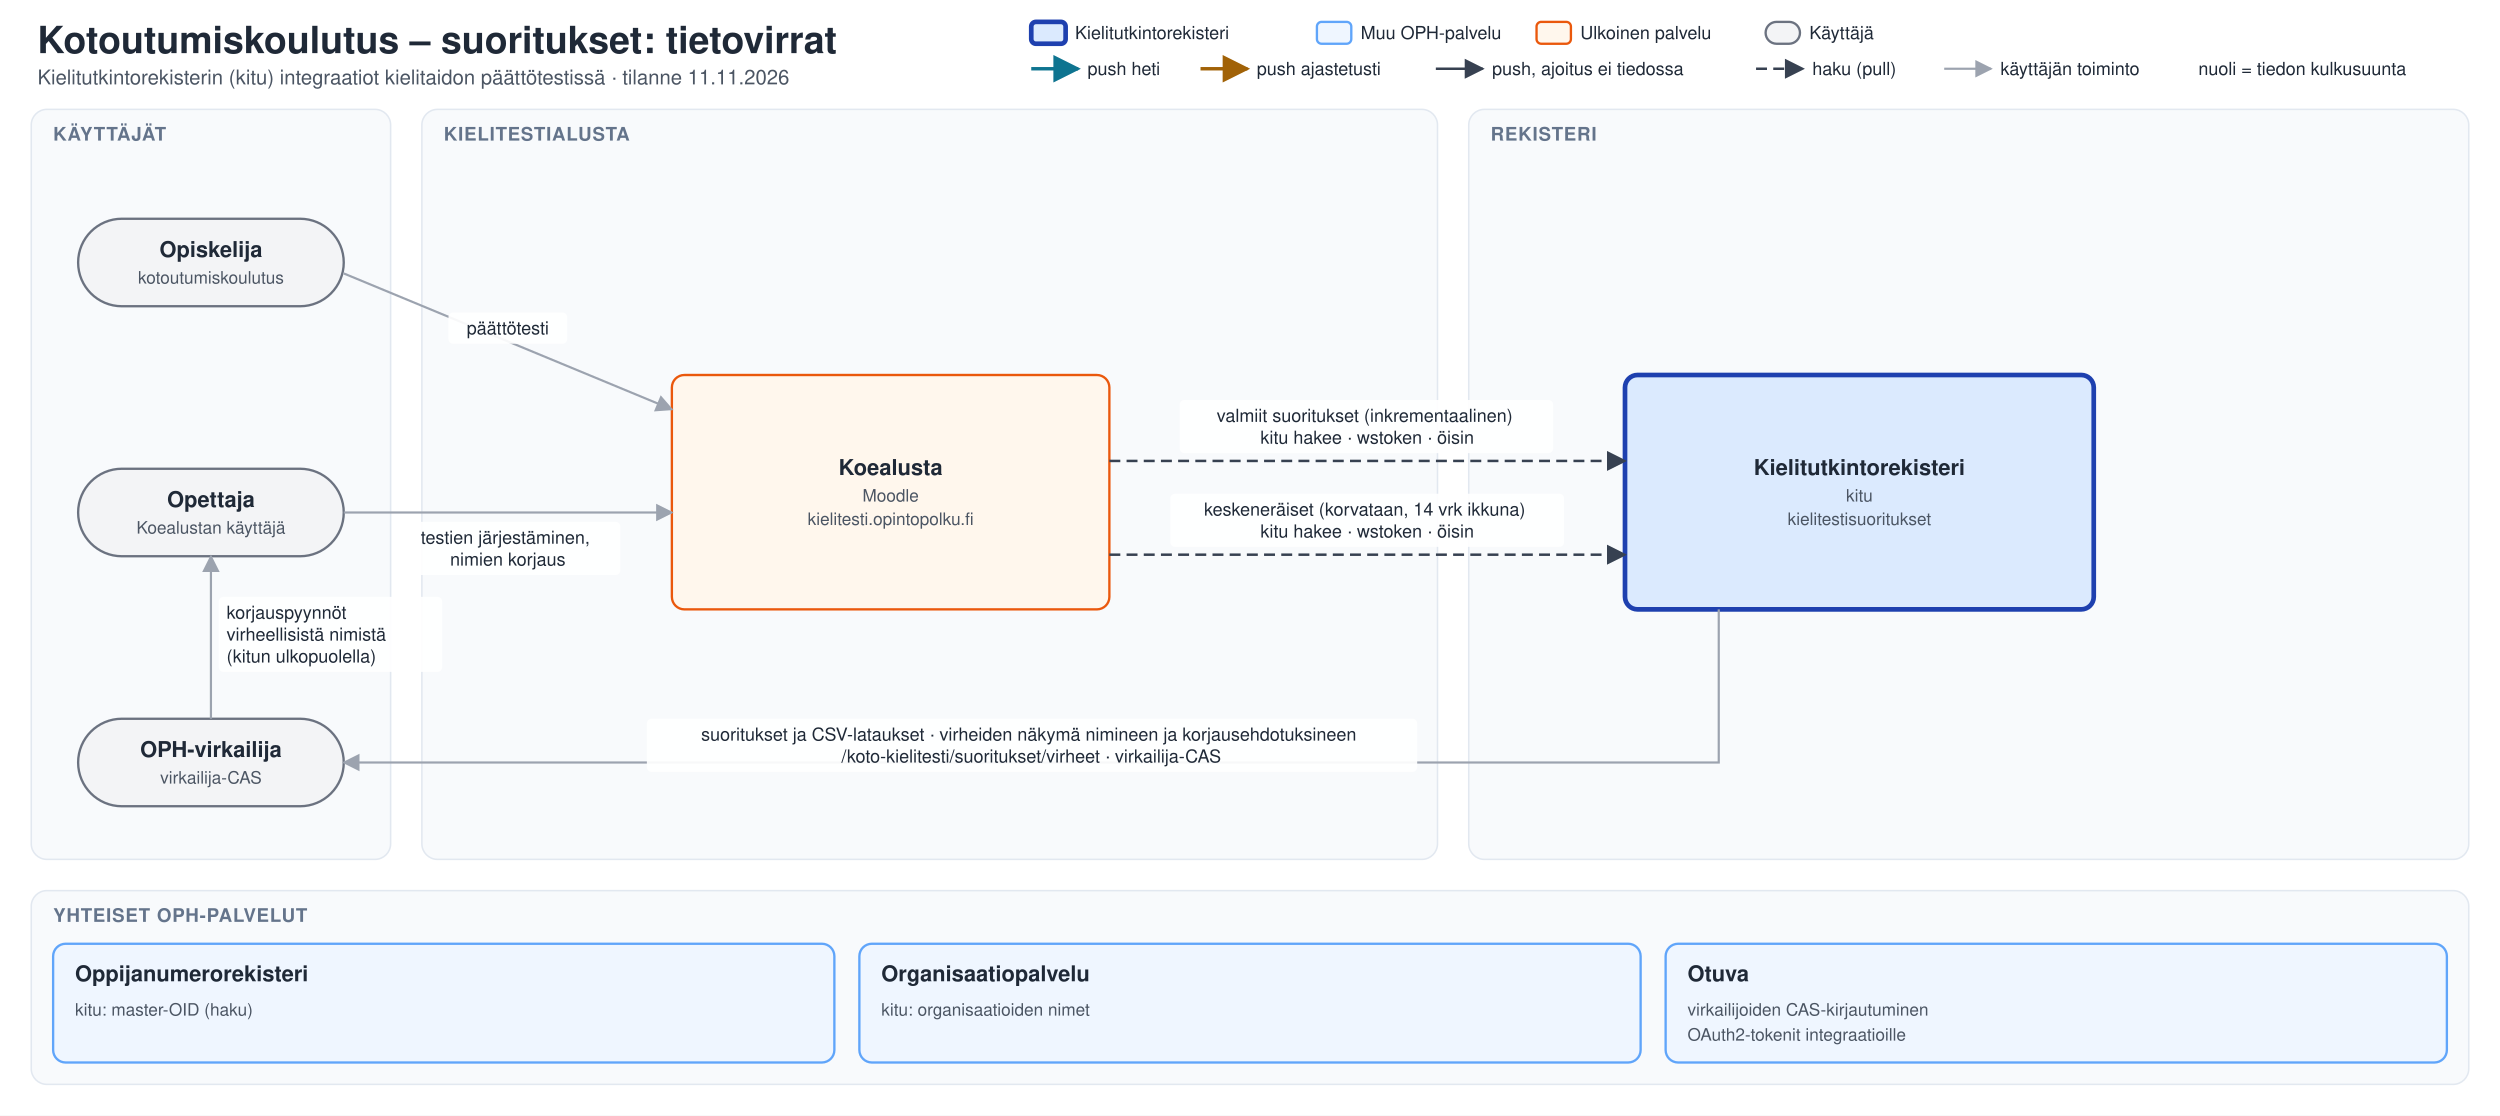
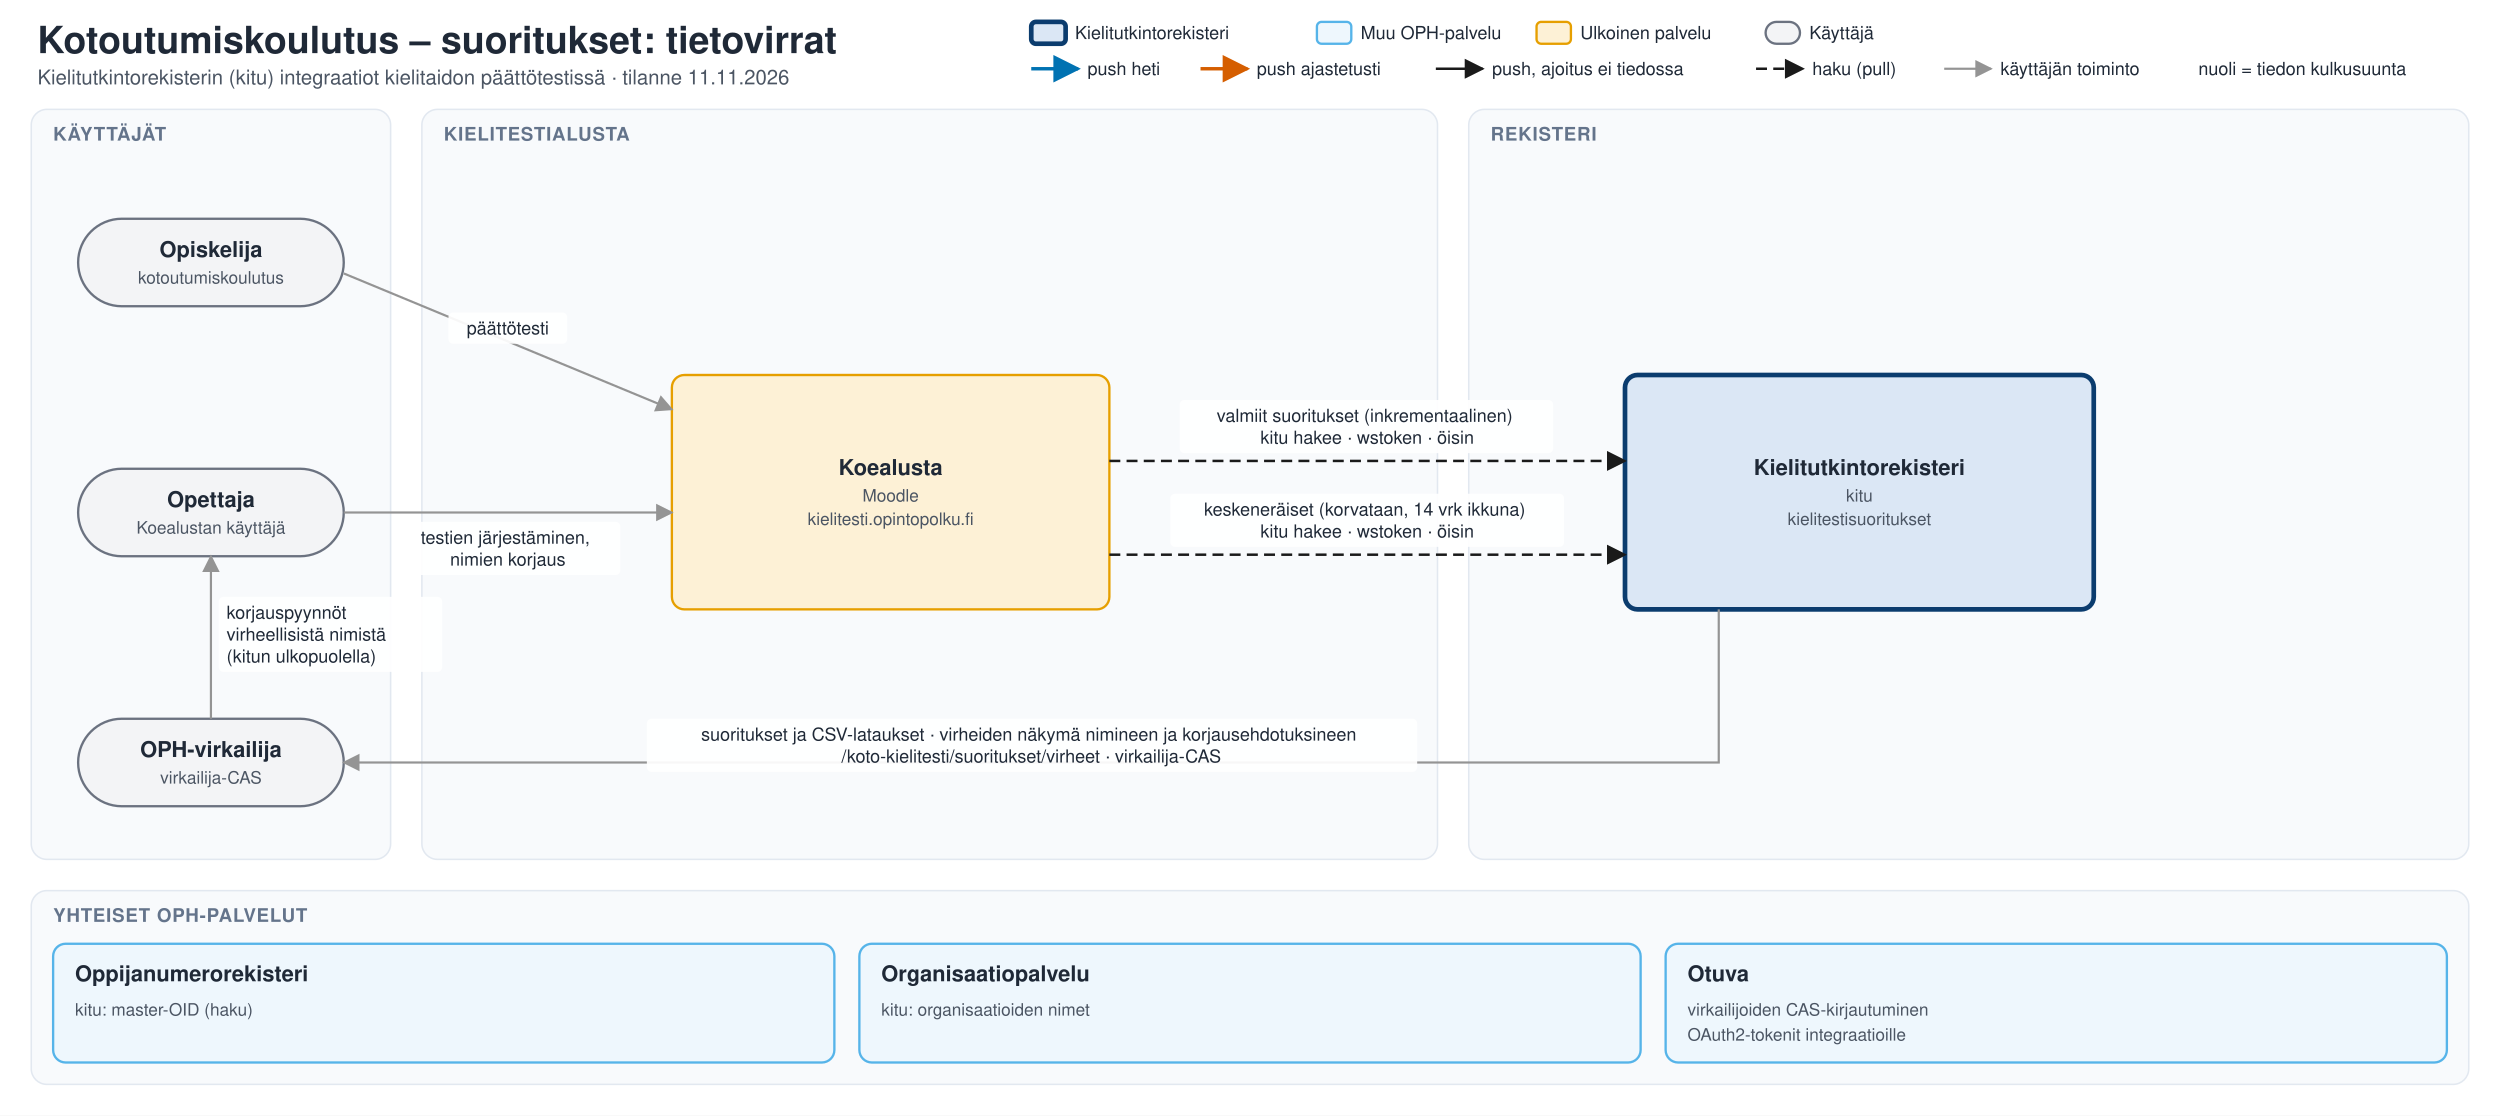
<svg xmlns="http://www.w3.org/2000/svg" width="1600" height="714" viewBox="0 0 1600 714">
  <defs>
    <style>
    text { font-family: Helvetica, Arial, sans-serif; fill: #1f2937; }
    .tausta { fill: #ffffff; }
    .otsikko { font-size: 24px; font-weight: bold; }
    .alaotsikko { font-size: 13px; fill: #4b5563; }
    .kaista { fill: #f8fafc; stroke: #e2e8f0; stroke-width: 1; }
    .kaistan-nimi { font-size: 12px; font-weight: bold; fill: #64748b; letter-spacing: 0.5px; }
    .laatikko rect { stroke-width: 1.5; }
    .nimi { font-size: 14px; font-weight: bold; }
    .lisatieto { font-size: 11px; fill: #4b5563; }
-     .kitu rect { fill: #dbeafe; stroke: #1e40af; stroke-width: 3; }
-     .kios rect { fill: #ede9fe; stroke: #6d28d9; stroke-width: 2.5; }
-     .oph rect { fill: #eff6ff; stroke: #60a5fa; }
-     .ulkoinen rect { fill: #fff7ed; stroke: #ea580c; }
-     .infra rect { fill: #f0fdf4; stroke: #16a34a; }
+     .kitu rect { fill: #dbe7f5; stroke: #0b3c6e; stroke-width: 3; }
+     .kios rect { fill: #f7e4ef; stroke: #cc79a7; stroke-width: 2.5; }
+     .oph rect { fill: #eef7fd; stroke: #56b4e9; }
+     .ulkoinen rect { fill: #fdf1d6; stroke: #e69f00; }
+     .infra rect { fill: #e3f2e7; stroke: #117733; }
    .toimija rect { fill: #f3f4f6; stroke: #6b7280; }
-     .ryhma { fill: #f5f9ff; stroke: #60a5fa; stroke-width: 1.5; stroke-dasharray: 4 3; }
-     .ryhman-nimi { font-size: 14px; font-weight: bold; fill: #1e3a8a; }
-     .nuoli path { fill: none; stroke: #374151; stroke-width: 1.6; }
-     .heti path { stroke: #0e7490; stroke-width: 2.2; }
-     .ajastettu path { stroke: #a16207; stroke-width: 2.2; }
+     .ryhma { fill: #f5f9fd; stroke: #56b4e9; stroke-width: 1.5; stroke-dasharray: 4 3; }
+     .ryhman-nimi { font-size: 14px; font-weight: bold; fill: #0b3c6e; }
+     .nuoli path { fill: none; stroke: #1a1a1a; stroke-width: 1.6; }
+     .heti path { stroke: #0072b2; stroke-width: 2.2; }
+     .ajastettu path { stroke: #d55e00; stroke-width: 2.2; }
    .pull path { stroke-dasharray: 7 4; }
-     .kayttaja path { stroke: #9ca3af; stroke-width: 1.4; }
+     .kayttaja path { stroke: #949494; stroke-width: 1.4; }
    .nuolen-teksti rect { fill: #ffffff; fill-opacity: 0.92; }
    .nuolen-teksti text { font-size: 11.5px; }
    .ei-kaytossa { opacity: 0.5; }
    .selite { font-size: 11.5px; }
    </style>
    <marker id="karki-heti" viewBox="0 0 10 10" refX="9" refY="5" markerWidth="8" markerHeight="8" orient="auto-start-reverse">
-       <path d="M 0,0 L 10,5 L 0,10 z" fill="#0e7490" />
+       <path d="M 0,0 L 10,5 L 0,10 z" fill="#0072b2" />
    </marker>
    <marker id="karki-ajastettu" viewBox="0 0 10 10" refX="9" refY="5" markerWidth="8" markerHeight="8" orient="auto-start-reverse">
-       <path d="M 0,0 L 10,5 L 0,10 z" fill="#a16207" />
+       <path d="M 0,0 L 10,5 L 0,10 z" fill="#d55e00" />
    </marker>
    <marker id="karki-push" viewBox="0 0 10 10" refX="9" refY="5" markerWidth="8" markerHeight="8" orient="auto-start-reverse">
-       <path d="M 0,0 L 10,5 L 0,10 z" fill="#374151" />
+       <path d="M 0,0 L 10,5 L 0,10 z" fill="#1a1a1a" />
    </marker>
    <marker id="karki-pull" viewBox="0 0 10 10" refX="9" refY="5" markerWidth="8" markerHeight="8" orient="auto-start-reverse">
-       <path d="M 0,0 L 10,5 L 0,10 z" fill="#374151" />
+       <path d="M 0,0 L 10,5 L 0,10 z" fill="#1a1a1a" />
    </marker>
    <marker id="karki-kayttaja" viewBox="0 0 10 10" refX="9" refY="5" markerWidth="8" markerHeight="8" orient="auto-start-reverse">
-       <path d="M 0,0 L 10,5 L 0,10 z" fill="#9ca3af" />
+       <path d="M 0,0 L 10,5 L 0,10 z" fill="#949494" />
    </marker>
  </defs>
  <rect class="tausta" x="0" y="0" width="1600" height="714" />
  <g id="otsikko">
    <text class="otsikko" x="24" y="34">Kotoutumiskoulutus – suoritukset: tietovirrat</text>
    <text class="alaotsikko" x="24" y="54">Kielitutkintorekisterin (kitu) integraatiot kielitaidon päättötestissä · tilanne 11.11.2026</text>
  </g>
  <g id="selite">
    <g class="laatikko kitu">
      <rect x="660" y="14" width="22" height="14" rx="3" />
    </g>
    <text class="selite" x="688" y="25">Kielitutkintorekisteri</text>
    <g class="laatikko oph">
      <rect x="842.825" y="14" width="22" height="14" rx="3" />
    </g>
    <text class="selite" x="870.825" y="25">Muu OPH-palvelu</text>
    <g class="laatikko ulkoinen">
      <rect x="983.388" y="14" width="22" height="14" rx="3" />
    </g>
    <text class="selite" x="1011.388" y="25">Ulkoinen palvelu</text>
    <g class="laatikko toimija">
      <rect x="1129.988" y="14" width="22" height="14" rx="7" />
    </g>
    <text class="selite" x="1157.988" y="25">Käyttäjä</text>
    <g class="nuoli heti">
      <path d="M 660,44 L 690,44" marker-end="url(#karki-heti)" />
    </g>
    <text class="selite" x="696" y="48">push heti</text>
    <g class="nuoli ajastettu">
      <path d="M 768.337,44 L 798.337,44" marker-end="url(#karki-ajastettu)" />
    </g>
    <text class="selite" x="804.337" y="48">push ajastetusti</text>
    <g class="nuoli push">
      <path d="M 918.938,44 L 948.938,44" marker-end="url(#karki-push)" />
    </g>
    <text class="selite" x="954.938" y="48">push, ajoitus ei tiedossa</text>
    <g class="nuoli pull">
      <path d="M 1123.875,44 L 1153.875,44" marker-end="url(#karki-pull)" />
    </g>
    <text class="selite" x="1159.875" y="48">haku (pull)</text>
    <g class="nuoli kayttaja">
      <path d="M 1244.287,44 L 1274.287,44" marker-end="url(#karki-kayttaja)" />
    </g>
    <text class="selite" x="1280.287" y="48">käyttäjän toiminto</text>
    <text class="selite" x="1406.962" y="48">nuoli = tiedon kulkusuunta</text>
  </g>
  <g id="kaista-toimijat">
    <rect class="kaista" x="20" y="70" width="230" height="480" rx="10" />
    <text class="kaistan-nimi" x="34" y="90">KÄYTTÄJÄT</text>
  </g>
  <g id="kaista-kielitestialusta">
    <rect class="kaista" x="270" y="70" width="650" height="480" rx="10" />
    <text class="kaistan-nimi" x="284" y="90">KIELITESTIALUSTA</text>
  </g>
  <g id="kaista-rekisteri">
    <rect class="kaista" x="940" y="70" width="640" height="480" rx="10" />
    <text class="kaistan-nimi" x="954" y="90">REKISTERI</text>
  </g>
  <g id="opiskelija" class="laatikko toimija">
    <rect x="50" y="140" width="170" height="56" rx="28" />
    <text class="nimi" x="135" y="164.5" text-anchor="middle">Opiskelija</text>
    <text class="lisatieto" x="135" y="181.5" text-anchor="middle">kotoutumiskoulutus</text>
  </g>
  <g id="opettaja" class="laatikko toimija">
    <rect x="50" y="300" width="170" height="56" rx="28" />
    <text class="nimi" x="135" y="324.5" text-anchor="middle">Opettaja</text>
    <text class="lisatieto" x="135" y="341.5" text-anchor="middle">Koealustan käyttäjä</text>
  </g>
  <g id="virkailija" class="laatikko toimija">
    <rect x="50" y="460" width="170" height="56" rx="28" />
    <text class="nimi" x="135" y="484.5" text-anchor="middle">OPH-virkailija</text>
    <text class="lisatieto" x="135" y="501.5" text-anchor="middle">virkailija-CAS</text>
  </g>
  <g id="koealusta" class="laatikko ulkoinen">
    <rect x="430" y="240" width="280" height="150" rx="8" />
    <text class="nimi" x="570" y="304" text-anchor="middle">Koealusta</text>
    <text class="lisatieto" x="570" y="321" text-anchor="middle">Moodle</text>
    <text class="lisatieto" x="570" y="336" text-anchor="middle">kielitesti.opintopolku.fi</text>
  </g>
  <g id="kitu" class="laatikko kitu">
    <rect x="1040" y="240" width="300" height="150" rx="8" />
    <text class="nimi" x="1190" y="304" text-anchor="middle">Kielitutkintorekisteri</text>
    <text class="lisatieto" x="1190" y="321" text-anchor="middle">kitu</text>
    <text class="lisatieto" x="1190" y="336" text-anchor="middle">kielitestisuoritukset</text>
  </g>
  <g id="opiskelija-koealusta" class="nuoli kayttaja">
    <path d="M 220,175 L 430,262" marker-end="url(#karki-kayttaja)" />
    <g class="nuolen-teksti">
      <rect x="287" y="200" width="76" height="20" rx="3" />
      <text x="325" y="214" text-anchor="middle">
        <tspan x="325" y="214">päättötesti</tspan>
      </text>
    </g>
  </g>
  <g id="opettaja-koealusta" class="nuoli kayttaja">
    <path d="M 220,328 L 430,328" marker-end="url(#karki-kayttaja)" />
    <g class="nuolen-teksti">
      <rect x="254" y="334" width="143" height="34" rx="3" />
      <text x="325" y="348" text-anchor="middle">
        <tspan x="325" y="348">testien järjestäminen,</tspan>
        <tspan x="325" y="362">nimien korjaus</tspan>
      </text>
    </g>
  </g>
  <g id="virkailija-opettaja" class="nuoli kayttaja">
    <path d="M 135,460 L 135,356" marker-end="url(#karki-kayttaja)" />
    <g class="nuolen-teksti">
      <rect x="140" y="382" width="143" height="48" rx="3" />
      <text x="145" y="396" text-anchor="start">
        <tspan x="145" y="396">korjauspyynnöt</tspan>
        <tspan x="145" y="410">virheellisistä nimistä</tspan>
        <tspan x="145" y="424">(kitun ulkopuolella)</tspan>
      </text>
    </g>
  </g>
  <g id="kitu-hakee-valmiit" class="nuoli pull">
    <path d="M 710,295 L 1040,295" marker-end="url(#karki-pull)" />
    <g class="nuolen-teksti">
      <rect x="755" y="256" width="239" height="34" rx="3" />
      <text x="875" y="270" text-anchor="middle">
        <tspan x="875" y="270">valmiit suoritukset (inkrementaalinen)</tspan>
        <tspan x="875" y="284">kitu hakee · wstoken · öisin</tspan>
      </text>
    </g>
  </g>
  <g id="kitu-hakee-keskeneraiset" class="nuoli pull">
    <path d="M 710,355 L 1040,355" marker-end="url(#karki-pull)" />
    <g class="nuolen-teksti">
      <rect x="749" y="316" width="252" height="34" rx="3" />
      <text x="875" y="330" text-anchor="middle">
        <tspan x="875" y="330">keskeneräiset (korvataan, 14 vrk ikkuna)</tspan>
        <tspan x="875" y="344">kitu hakee · wstoken · öisin</tspan>
      </text>
    </g>
  </g>
  <g id="kitu-virkailija" class="nuoli kayttaja">
    <path d="M 1100,390 L 1100,488 L 220,488" marker-end="url(#karki-kayttaja)" />
    <g class="nuolen-teksti">
      <rect x="414" y="460" width="493" height="34" rx="3" />
      <text x="660" y="474" text-anchor="middle">
        <tspan x="660" y="474">suoritukset ja CSV-lataukset · virheiden näkymä nimineen ja korjausehdotuksineen</tspan>
        <tspan x="660" y="488">/koto-kielitesti/suoritukset/virheet · virkailija-CAS</tspan>
      </text>
    </g>
  </g>
  <g id="kaista-yhteiset">
    <rect class="kaista" x="20" y="570" width="1560" height="124" rx="10" />
    <text class="kaistan-nimi" x="34" y="590">YHTEISET OPH-PALVELUT</text>
  </g>
  <g id="onr" class="laatikko oph">
    <rect x="34.0" y="604" width="500" height="76" rx="8" />
    <text class="nimi" x="48.0" y="628">Oppijanumerorekisteri</text>
    <text class="lisatieto" x="48.0" y="650">kitu: master-OID (haku)</text>
  </g>
  <g id="organisaatiopalvelu" class="laatikko oph">
    <rect x="550.0" y="604" width="500" height="76" rx="8" />
    <text class="nimi" x="564.0" y="628">Organisaatiopalvelu</text>
    <text class="lisatieto" x="564.0" y="650">kitu: organisaatioiden nimet</text>
  </g>
  <g id="otuva" class="laatikko oph">
    <rect x="1066.0" y="604" width="500" height="76" rx="8" />
    <text class="nimi" x="1080.0" y="628">Otuva</text>
    <text class="lisatieto" x="1080.0" y="650">virkailijoiden CAS-kirjautuminen</text>
    <text class="lisatieto" x="1080.0" y="666">OAuth2-tokenit integraatioille</text>
  </g>
</svg>
